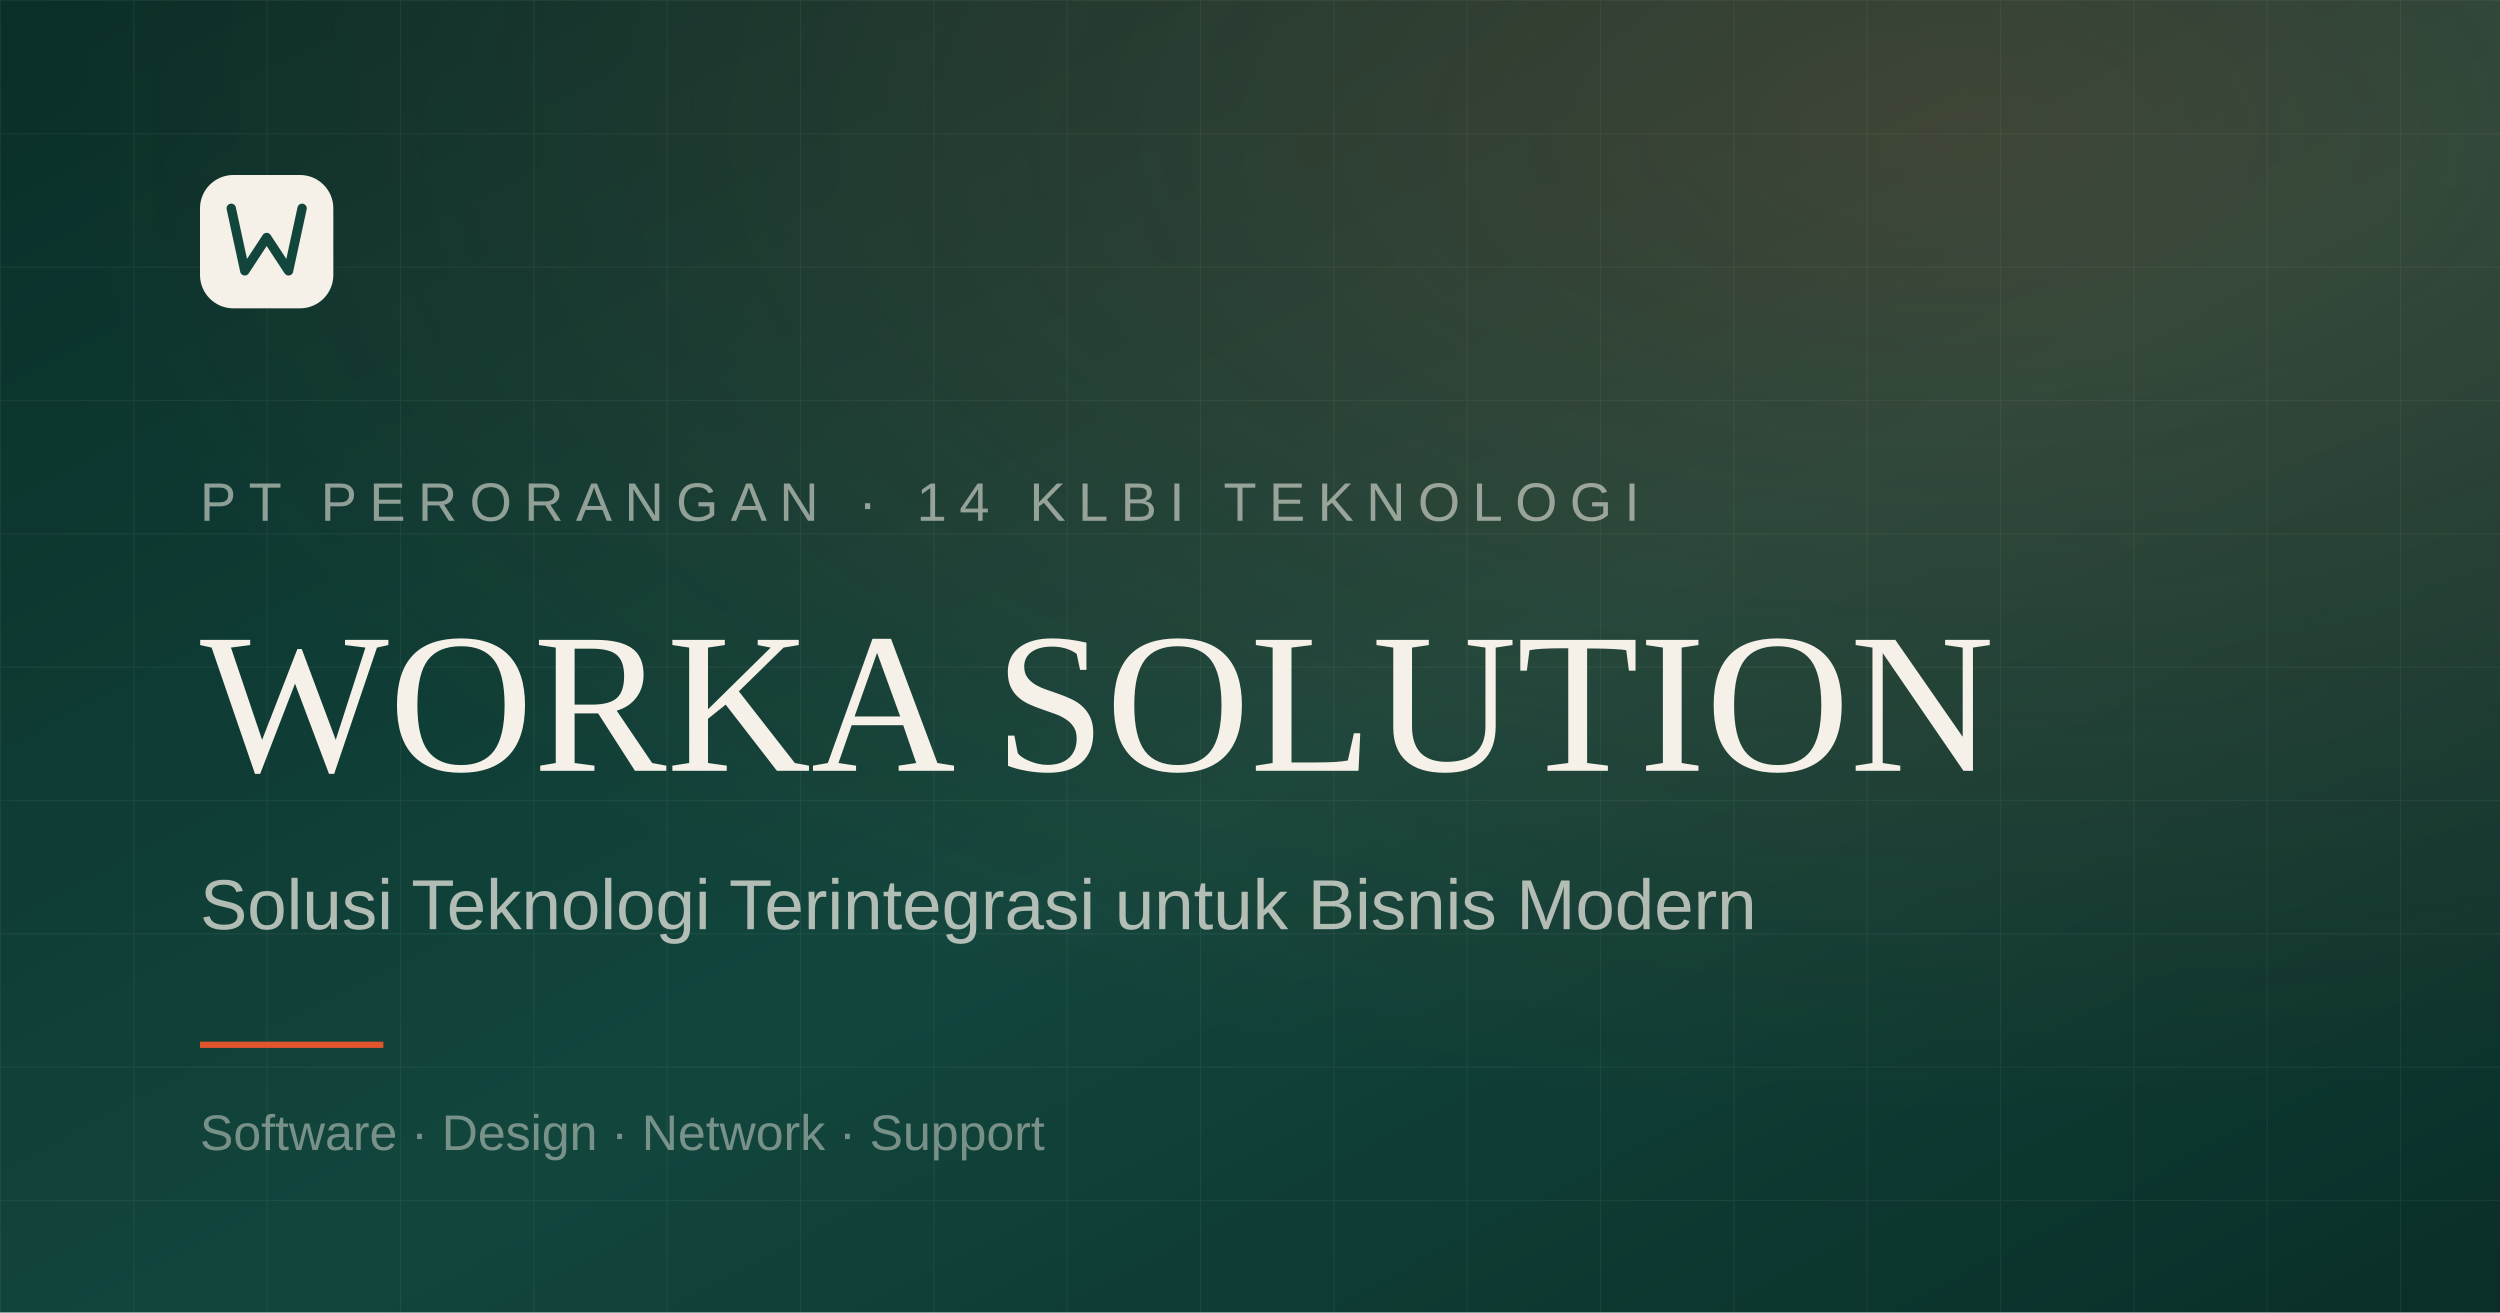
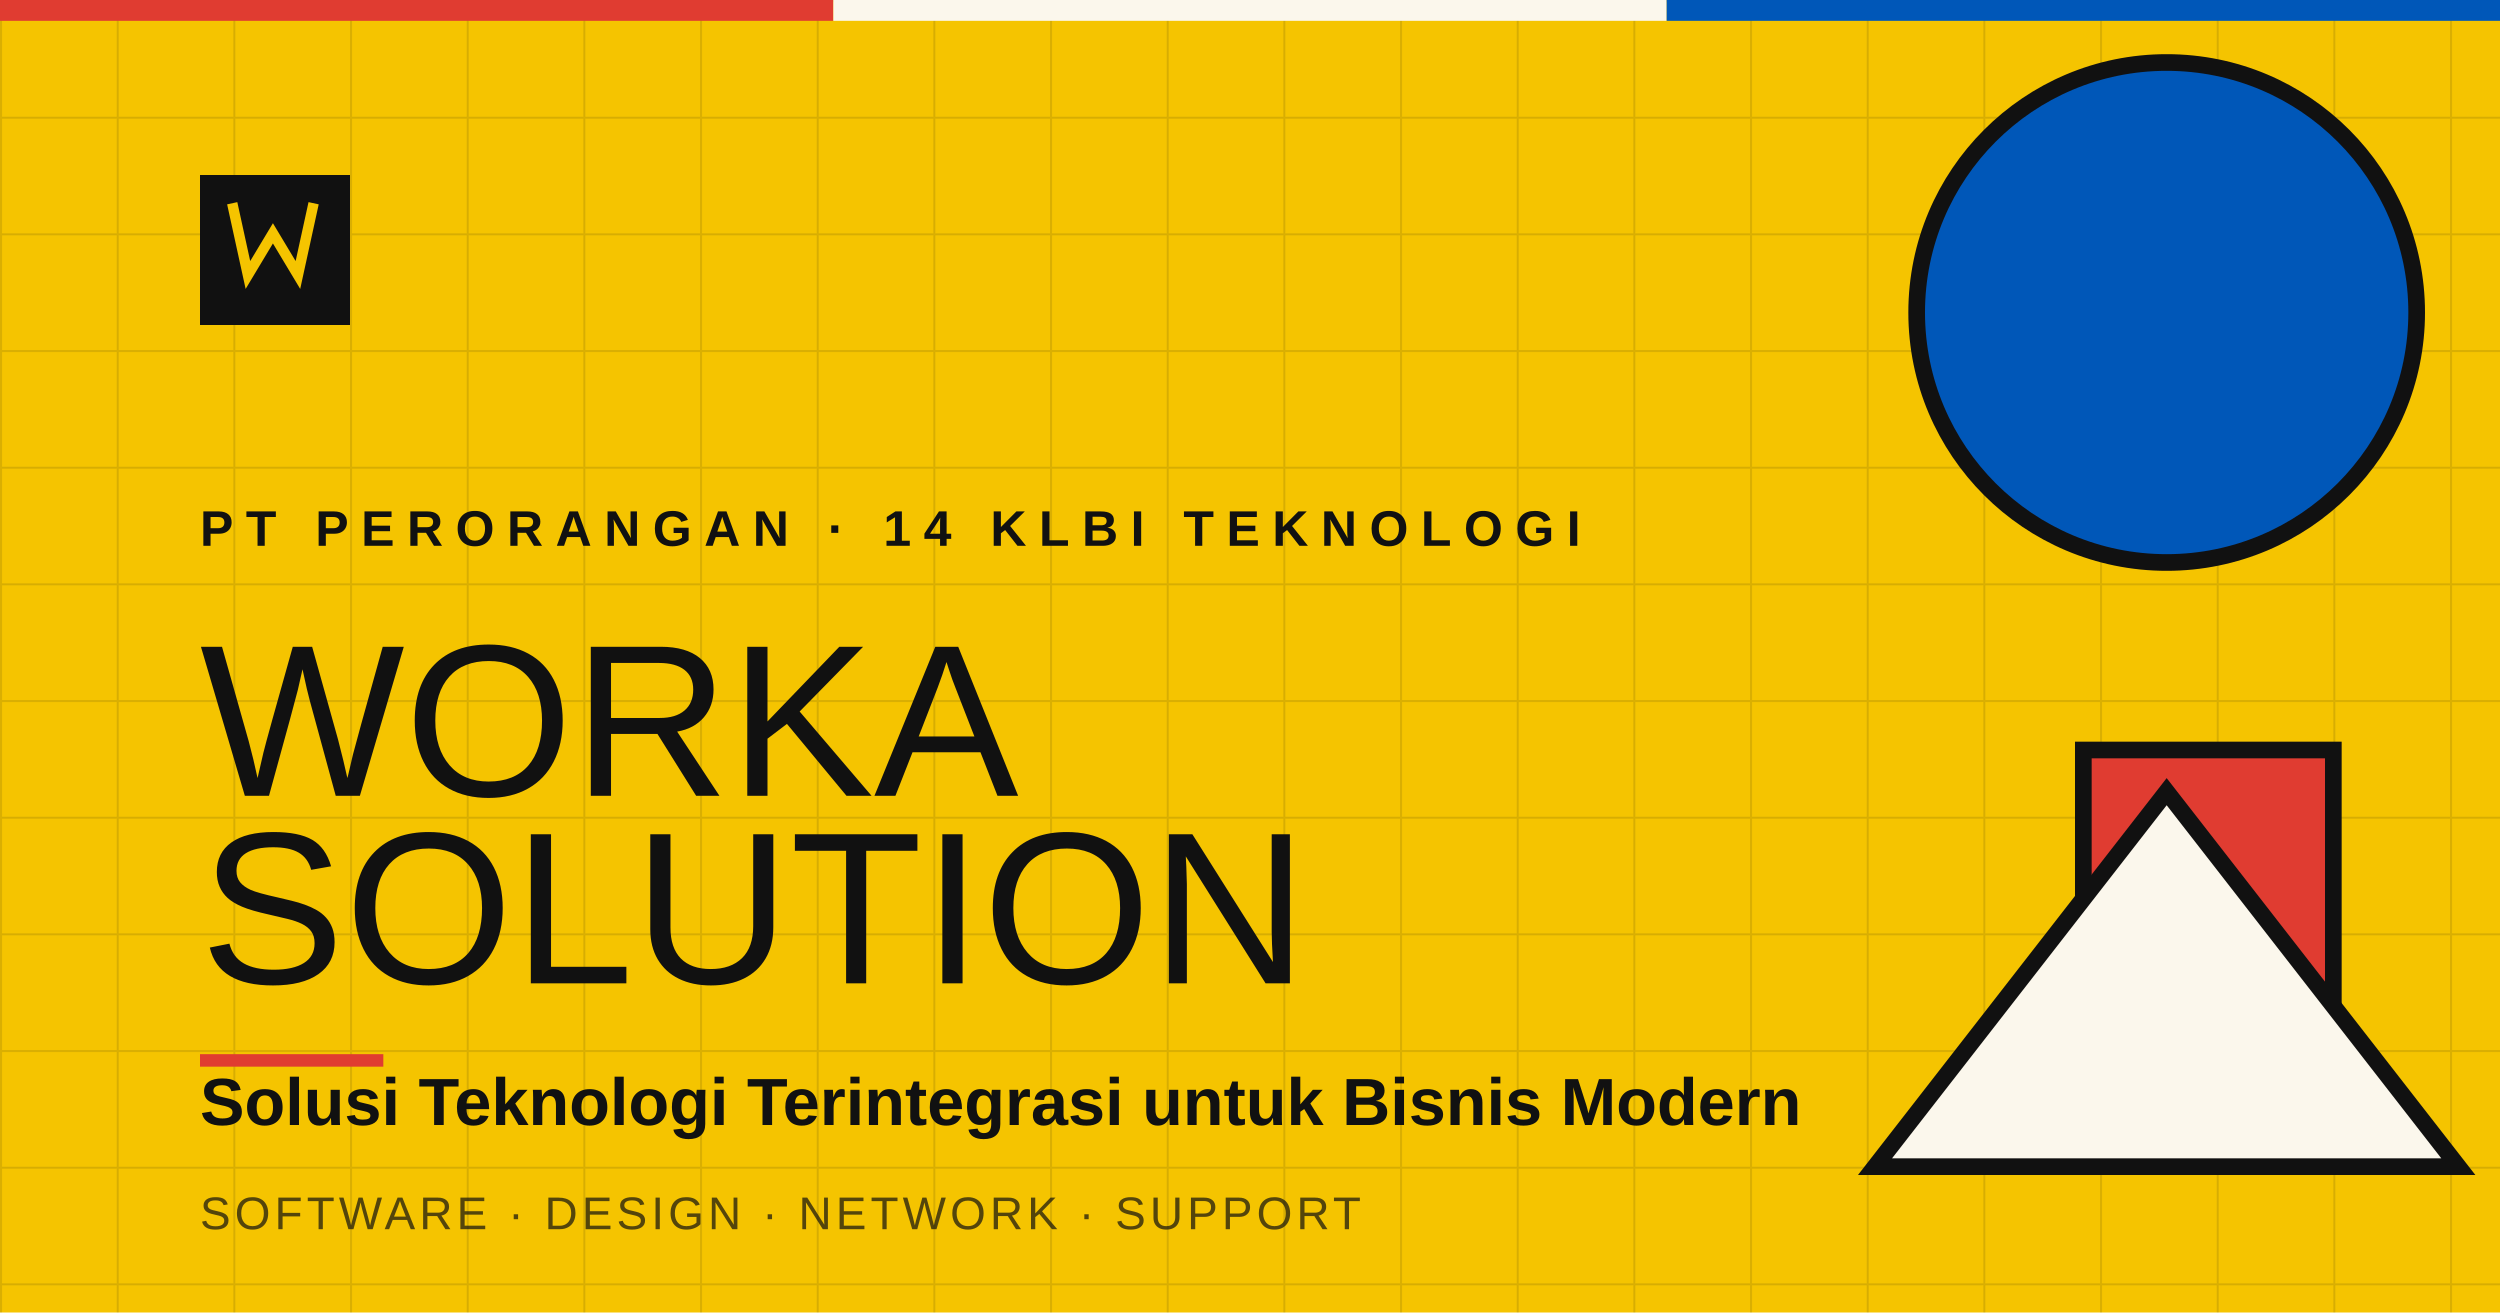
<svg xmlns="http://www.w3.org/2000/svg" width="1200" height="630" viewBox="0 0 1200 630" role="img" aria-label="WORKA SOLUTION">
  <defs>
-     <linearGradient id="bg" x1="0" y1="0" x2="1" y2="1">
-       <stop offset="0" stop-color="#0a2e28" />
-       <stop offset="0.55" stop-color="#12463d" />
-       <stop offset="1" stop-color="#0a2e28" />
-     </linearGradient>
-     <pattern id="grid" width="64" height="64" patternUnits="userSpaceOnUse">
-       <path d="M64 0H0v64" fill="none" stroke="#f6f1e8" stroke-opacity="0.06" stroke-width="1" />
+     <pattern id="grid" width="56" height="56" patternUnits="userSpaceOnUse">
+       <path d="M56 0H0v56" fill="none" stroke="#111111" stroke-opacity="0.12" stroke-width="2" />
    </pattern>
-     <radialGradient id="glow" cx="0.78" cy="0.1" r="0.75">
-       <stop offset="0" stop-color="#e2542c" stop-opacity="0.22" />
-       <stop offset="1" stop-color="#e2542c" stop-opacity="0" />
-     </radialGradient>
  </defs>
-   <rect width="1200" height="630" fill="url(#bg)" />
+   <rect width="1200" height="630" fill="#f5c400" />
  <rect width="1200" height="630" fill="url(#grid)" />
-   <rect width="1200" height="630" fill="url(#glow)" />
-   <rect x="96" y="84" width="64" height="64" rx="16" fill="#f6f1e8" />
-   <path d="M111 100l6.5 30L128 114l10.5 16L145 100" fill="none" stroke="#12463d" stroke-width="4.5" stroke-linecap="round" stroke-linejoin="round" />
-   <g fill="#f6f1e8" font-family="Georgia, 'Times New Roman', serif">
-     <text x="96" y="250" font-size="26" letter-spacing="6" fill="#f6f1e8" fill-opacity="0.55" font-family="Arial, Helvetica, sans-serif">PT PERORANGAN · 14 KLBI TEKNOLOGI</text>
-     <text x="96" y="370" font-size="96" font-weight="400">WORKA SOLUTION</text>
-     <text x="96" y="446" font-size="34" fill="#f6f1e8" fill-opacity="0.7" font-family="Arial, Helvetica, sans-serif">Solusi Teknologi Terintegrasi untuk Bisnis Modern</text>
+   <circle cx="1040" cy="150" r="120" fill="#0057b8" stroke="#111111" stroke-width="8" />
+   <rect x="1000" y="360" width="120" height="120" fill="#e03c31" stroke="#111111" stroke-width="8" />
+   <path d="M900 560 L1040 380 L1180 560 Z" fill="#fbf7ec" stroke="#111111" stroke-width="8" />
+   <rect x="0" y="0" width="400" height="10" fill="#e03c31" />
+   <rect x="400" y="0" width="400" height="10" fill="#fbf7ec" />
+   <rect x="800" y="0" width="400" height="10" fill="#0057b8" />
+   <rect x="96" y="84" width="72" height="72" fill="#111111" />
+   <path d="M112 100l7 32 12-20 12 20 7-32" fill="none" stroke="#f5c400" stroke-width="5" stroke-linecap="square" stroke-linejoin="miter" />
+   <g fill="#111111" font-family="'Archivo Black', 'Arial Black', Arial, sans-serif">
+     <text x="96" y="262" font-size="24" letter-spacing="6" font-family="Arial, Helvetica, sans-serif" font-weight="700">PT PERORANGAN · 14 KLBI TEKNOLOGI</text>
+     <text x="96" y="382" font-size="104">WORKA</text>
+     <text x="96" y="472" font-size="104">SOLUTION</text>
  </g>
-   <rect x="96" y="500" width="88" height="3" fill="#e2542c" />
-   <text x="96" y="552" font-size="24" fill="#f6f1e8" fill-opacity="0.45" font-family="Arial, Helvetica, sans-serif">Software · Design · Network · Support</text>
+   <g font-family="Jost, Arial, Helvetica, sans-serif">
+     <text x="96" y="540" font-size="32" fill="#111111" font-weight="600">Solusi Teknologi Terintegrasi untuk Bisnis Modern</text>
+     <text x="96" y="590" font-size="22" fill="#111111" fill-opacity="0.7" letter-spacing="2">SOFTWARE · DESIGN · NETWORK · SUPPORT</text>
+   </g>
+   <rect x="96" y="506" width="88" height="6" fill="#e03c31" />
</svg>
